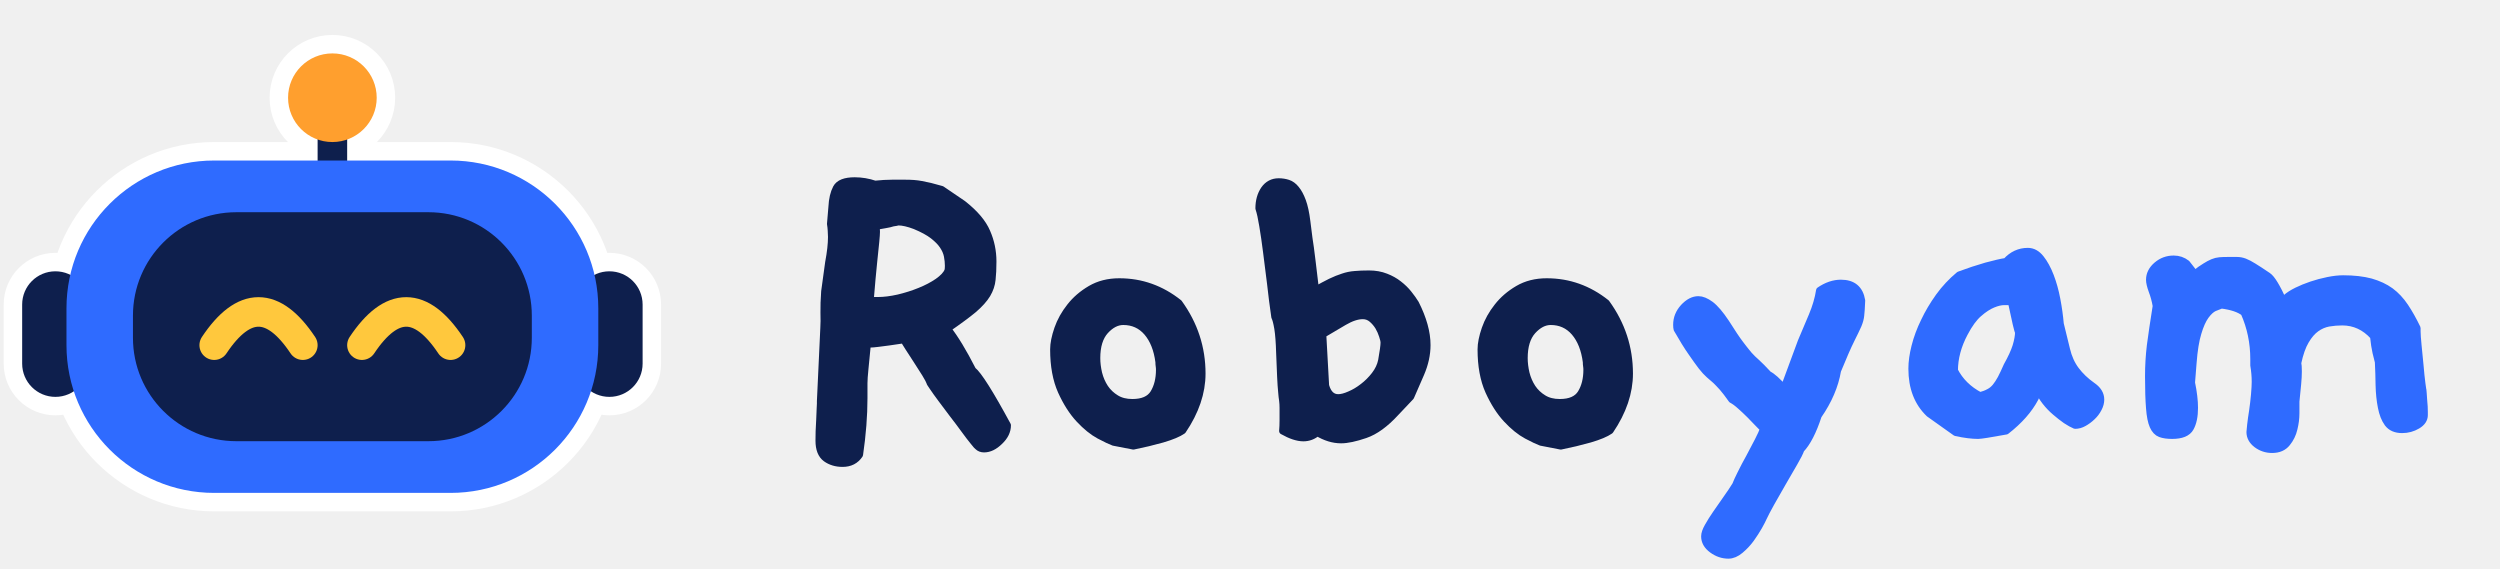
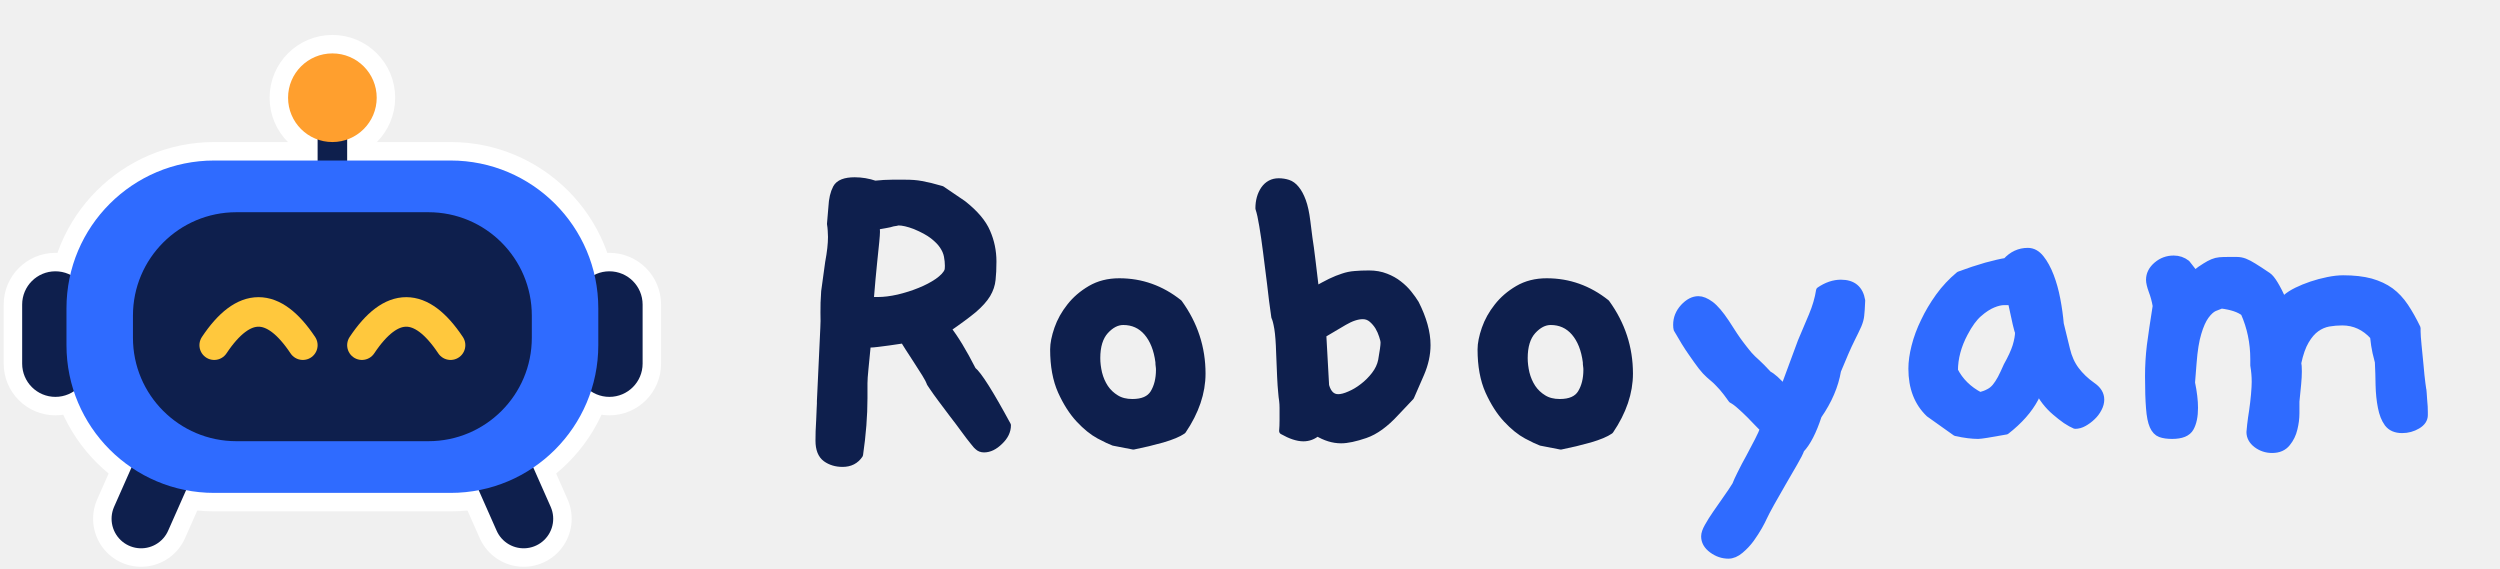
<svg xmlns="http://www.w3.org/2000/svg" viewBox="0 0 176 40" role="img" aria-label="Roboyam">
  <view id="wordmark" viewBox="56 0 117 40" preserveAspectRatio="xMinYMid meet" />
  <g transform="translate(0 10) scale(0.26) translate(-10 -57)">
    <g stroke="#FFFFFF" stroke-width="10" fill="#FFFFFF" stroke-linejoin="round">
      <line x1="100" y1="45" x2="100" y2="64" />
      <circle cx="100" cy="45" r="12" />
      <rect x="16" y="92" width="18" height="34" rx="9" />
      <rect x="166" y="92" width="18" height="34" rx="9" />
      <rect x="28" y="62" width="144" height="90" rx="40" />
    </g>
+     <line x1="61.05" y1="130" x2="48.21" y2="159" stroke="#FFFFFF" stroke-width="26" stroke-linecap="round" />
+     <line x1="138.95" y1="130" x2="151.79" y2="159" stroke="#FFFFFF" stroke-width="26" stroke-linecap="round" />
+     <line x1="61.05" y1="130" x2="48.21" y2="159" stroke="#0E1F4D" stroke-width="16" stroke-linecap="round" />
+     <line x1="138.95" y1="130" x2="151.79" y2="159" stroke="#0E1F4D" stroke-width="16" stroke-linecap="round" />
    <line x1="100" y1="45" x2="100" y2="64" stroke="#0E1F4D" stroke-width="8" stroke-linecap="round" />
    <circle cx="100" cy="45" r="12" fill="#FF9F2E" />
    <rect x="16" y="92" width="18" height="34" rx="9" fill="#0E1F4D" />
    <rect x="166" y="92" width="18" height="34" rx="9" fill="#0E1F4D" />
    <rect x="28" y="62" width="144" height="90" rx="40" fill="#2F6BFF" />
    <rect x="46" y="76" width="108" height="62" rx="28" fill="#0E1F4D" />
    <path d="M68 112 Q80 94 92 112" stroke="#FFC83D" stroke-width="8" fill="none" stroke-linecap="round" />
    <path d="M108 112 Q120 94 132 112" stroke="#FFC83D" stroke-width="8" fill="none" stroke-linecap="round" />
  </g>
  <path d="M70.92 29.94L70.92 29.94Q70.92 30.55 70.37 31.07Q69.83 31.60 69.28 31.60L69.28 31.60Q69.01 31.60 68.84 31.43L68.84 31.43Q68.81 31.43 68.54 31.09Q68.26 30.75 67.89 30.24Q67.52 29.73 67.07 29.15Q66.63 28.58 66.26 28.07Q65.88 27.56 65.66 27.23Q65.44 26.91 65.48 26.94L65.48 26.94Q65.41 26.74 65.14 26.30Q64.86 25.86 64.54 25.36Q64.22 24.87 63.95 24.45Q63.67 24.02 63.64 23.92L63.64 23.92Q63.57 23.92 63.27 23.97Q62.96 24.02 62.59 24.07Q62.21 24.12 61.82 24.17Q61.43 24.22 61.23 24.22L61.23 24.22L61.06 24.22Q60.95 25.28 60.89 25.96Q60.82 26.64 60.82 26.98L60.82 26.98L60.82 28.03Q60.82 29.87 60.51 32.01L60.51 32.01Q60.10 32.62 59.32 32.62L59.32 32.62Q58.64 32.62 58.15 32.27Q57.66 31.91 57.66 31.02L57.66 31.02Q57.66 30.75 57.67 30.36Q57.69 29.97 57.71 29.56Q57.72 29.15 57.74 28.83Q57.76 28.51 57.76 28.41L57.76 28.41L57.76 28.24L58.00 23.10Q58.03 22.66 58.01 22.01Q58.00 21.37 58.06 20.52L58.06 20.52L58.34 18.48Q58.54 17.42 58.54 16.68L58.54 16.68Q58.54 16.44 58.52 16.22Q58.51 16.00 58.47 15.76L58.47 15.76Q58.47 15.76 58.57 14.57L58.57 14.57Q58.61 13.75 58.88 13.24Q59.15 12.73 60.17 12.73L60.17 12.73Q60.89 12.73 61.60 12.97L61.60 12.97Q62.28 12.90 62.81 12.90Q63.33 12.90 63.71 12.90L63.71 12.90Q64.05 12.90 64.32 12.92Q64.59 12.94 64.86 12.99Q65.14 13.04 65.48 13.12Q65.82 13.21 66.29 13.34L66.29 13.34L67.79 14.36Q69.05 15.35 69.47 16.34Q69.90 17.32 69.90 18.41L69.90 18.41Q69.90 19.16 69.84 19.68Q69.79 20.21 69.49 20.72Q69.18 21.23 68.54 21.78Q67.89 22.32 66.70 23.14L66.70 23.14Q67.48 24.12 68.47 26.06L68.47 26.06Q69.08 26.54 70.92 29.94ZM66.73 19.09L66.73 19.09Q66.77 18.95 66.77 18.72L66.77 18.72Q66.77 18.38 66.70 18.02Q66.63 17.66 66.39 17.30Q66.16 16.95 65.70 16.59Q65.24 16.23 64.42 15.89L64.42 15.89Q63.71 15.62 63.23 15.62L63.23 15.62Q63.10 15.66 62.86 15.69L62.86 15.69Q62.65 15.76 62.35 15.81Q62.04 15.86 61.67 15.93L61.67 15.93Q61.70 16.13 61.70 16.32Q61.70 16.51 61.65 17.02Q61.60 17.53 61.50 18.48Q61.40 19.43 61.26 21.13L61.26 21.13Q61.40 21.16 61.53 21.16Q61.67 21.16 61.80 21.16L61.80 21.16Q62.45 21.16 63.25 20.98Q64.05 20.79 64.76 20.50Q65.48 20.21 66.02 19.84Q66.56 19.46 66.73 19.09Z" fill="#0E1F4D" stroke="#0E1F4D" stroke-width="0.5" stroke-linejoin="round" />
  <path d="M83.26 30.31L83.26 30.31Q82.82 30.62 81.83 30.91Q80.84 31.19 79.79 31.40L79.79 31.40L78.40 31.13Q78.09 31.02 77.39 30.65Q76.70 30.28 75.98 29.51Q75.27 28.75 74.72 27.54Q74.18 26.33 74.18 24.60L74.18 24.60Q74.18 23.99 74.47 23.15Q74.76 22.32 75.34 21.59Q75.91 20.86 76.78 20.35Q77.65 19.84 78.80 19.84L78.80 19.84Q81.12 19.84 82.99 21.33L82.99 21.33Q84.62 23.58 84.62 26.30L84.62 26.30Q84.62 28.30 83.26 30.31ZM81.59 25.48L81.59 25.48Q81.42 24.16 80.76 23.39Q80.10 22.63 79.08 22.63L79.08 22.63Q78.40 22.63 77.80 23.29Q77.21 23.95 77.21 25.21L77.21 25.21Q77.21 25.72 77.34 26.28Q77.48 26.84 77.78 27.30Q78.09 27.76 78.57 28.05Q79.04 28.34 79.72 28.34L79.72 28.34Q80.81 28.34 81.22 27.68Q81.63 27.01 81.63 26.03L81.63 26.03Q81.63 25.89 81.61 25.77Q81.59 25.65 81.59 25.48Z" fill="#0E1F4D" stroke="#0E1F4D" stroke-width="0.5" stroke-linejoin="round" />
  <path d="M99.65 21.37L99.65 21.37Q100.46 22.97 100.46 24.29L100.46 24.29Q100.46 25.28 100.02 26.30L100.02 26.30L99.31 27.93L98.25 29.05Q97.16 30.24 96.11 30.60Q95.06 30.96 94.41 30.96L94.41 30.96Q93.59 30.96 92.74 30.45L92.74 30.45Q92.30 30.82 91.76 30.82L91.76 30.82Q91.15 30.82 90.30 30.34L90.30 30.34Q90.33 30.00 90.33 29.60Q90.33 29.19 90.33 28.71L90.33 28.71Q90.33 28.44 90.30 28.20Q90.26 27.96 90.23 27.57Q90.19 27.18 90.16 26.54Q90.13 25.89 90.09 24.84L90.09 24.84Q90.06 23.75 89.96 23.12Q89.85 22.49 89.75 22.32L89.75 22.32Q89.58 21.16 89.45 19.97Q89.31 18.78 89.17 17.75Q89.04 16.71 88.90 15.89Q88.77 15.08 88.63 14.67L88.63 14.67Q88.63 13.89 89.00 13.34Q89.38 12.80 90.02 12.80L90.02 12.80Q90.36 12.80 90.67 12.90Q90.98 13.00 91.23 13.31Q91.49 13.62 91.69 14.16Q91.89 14.70 92.00 15.59L92.00 15.59Q92.10 16.44 92.15 16.78Q92.20 17.12 92.25 17.46Q92.30 17.80 92.37 18.41Q92.44 19.02 92.61 20.42L92.61 20.42Q93.22 20.08 93.68 19.85Q94.14 19.63 94.55 19.50Q94.95 19.36 95.38 19.33Q95.80 19.29 96.38 19.29L96.38 19.29Q97.03 19.29 97.56 19.50Q98.08 19.70 98.47 20.01Q98.86 20.31 99.15 20.67Q99.44 21.03 99.65 21.37ZM97.27 25.38L97.27 25.38Q97.44 24.43 97.44 24.12L97.44 24.12Q97.44 23.95 97.33 23.63Q97.23 23.31 97.05 23Q96.86 22.69 96.59 22.46Q96.31 22.22 95.94 22.22L95.94 22.22Q95.36 22.22 94.61 22.66Q93.87 23.10 93.12 23.54L93.12 23.54L93.32 27.15Q93.56 28.00 94.21 28.00L94.21 28.00Q94.55 28.00 95.02 27.79Q95.50 27.59 95.96 27.23Q96.42 26.88 96.79 26.40Q97.16 25.92 97.27 25.38Z" fill="#0E1F4D" stroke="#0E1F4D" stroke-width="0.5" stroke-linejoin="round" />
  <path d="M113.35 30.31L113.35 30.31Q112.91 30.62 111.92 30.91Q110.93 31.19 109.88 31.40L109.88 31.40L108.49 31.13Q108.18 31.02 107.48 30.65Q106.79 30.28 106.07 29.51Q105.36 28.75 104.81 27.54Q104.27 26.33 104.27 24.60L104.27 24.60Q104.27 23.99 104.56 23.15Q104.85 22.32 105.43 21.59Q106.00 20.86 106.87 20.35Q107.74 19.84 108.89 19.84L108.89 19.84Q111.21 19.84 113.08 21.33L113.08 21.33Q114.71 23.58 114.71 26.30L114.71 26.30Q114.71 28.30 113.35 30.31ZM111.68 25.48L111.68 25.48Q111.51 24.16 110.85 23.39Q110.19 22.63 109.17 22.63L109.17 22.63Q108.49 22.63 107.89 23.29Q107.30 23.95 107.30 25.21L107.30 25.21Q107.30 25.72 107.43 26.28Q107.57 26.84 107.87 27.30Q108.18 27.76 108.66 28.05Q109.13 28.34 109.81 28.34L109.81 28.34Q110.90 28.34 111.31 27.68Q111.72 27.01 111.72 26.03L111.72 26.03Q111.72 25.89 111.70 25.77Q111.68 25.65 111.68 25.48Z" fill="#0E1F4D" stroke="#0E1F4D" stroke-width="0.5" stroke-linejoin="round" />
  <path d="M131.06 21.16L131.06 21.16Q131.03 21.91 130.99 22.22Q130.96 22.52 130.81 22.88Q130.65 23.24 130.31 23.92Q129.97 24.60 129.36 26.09L129.36 26.09Q129.09 27.69 128.00 29.26L128.00 29.26Q127.46 30.92 126.78 31.64L126.78 31.64Q126.68 31.94 126.30 32.59Q125.93 33.23 125.50 33.97Q125.08 34.70 124.69 35.39Q124.30 36.09 124.13 36.46L124.13 36.46Q124.06 36.63 123.82 37.06Q123.58 37.48 123.26 37.93Q122.94 38.37 122.51 38.73Q122.09 39.08 121.68 39.08L121.68 39.08Q121.07 39.08 120.54 38.69Q120.01 38.30 120.01 37.76L120.01 37.76Q120.01 37.48 120.25 37.06Q120.49 36.63 120.83 36.14Q121.17 35.65 121.54 35.12Q121.92 34.59 122.19 34.15L122.19 34.15Q122.29 33.88 122.56 33.34Q122.83 32.79 123.16 32.20Q123.48 31.60 123.77 31.04Q124.06 30.48 124.16 30.17L124.16 30.17Q124.06 30.11 123.79 29.82Q123.51 29.53 123.19 29.20Q122.87 28.88 122.53 28.58Q122.19 28.27 121.92 28.13L121.92 28.13Q121.54 27.59 121.27 27.28Q121.00 26.98 120.78 26.77Q120.56 26.57 120.32 26.37Q120.08 26.16 119.79 25.79Q119.50 25.41 119.08 24.80Q118.65 24.19 118.07 23.17L118.07 23.17Q118.04 23.07 118.04 22.86L118.04 22.86Q118.04 22.18 118.53 21.64Q119.03 21.10 119.57 21.10L119.57 21.10Q119.94 21.10 120.42 21.45Q120.90 21.81 121.51 22.73L121.51 22.73Q122.15 23.75 122.51 24.22Q122.87 24.70 123.12 24.99Q123.38 25.28 123.67 25.53Q123.96 25.79 124.50 26.37L124.50 26.37Q124.91 26.57 125.59 27.35L125.59 27.35L126.81 24.05Q127.19 23.17 127.58 22.23Q127.97 21.30 128.10 20.45L128.10 20.45Q128.85 19.94 129.60 19.94L129.60 19.94Q130.86 19.94 131.06 21.16Z" fill="#2F6BFF" stroke="#2F6BFF" stroke-width="0.5" stroke-linejoin="round" />
  <path d="M147.28 27.15L147.28 27.15Q147.89 27.56 147.89 28.13L147.89 28.13Q147.89 28.44 147.72 28.76Q147.55 29.09 147.28 29.34Q147.01 29.60 146.70 29.77Q146.40 29.94 146.09 29.94L146.09 29.94Q145.82 29.83 145.44 29.58Q145.07 29.32 144.70 29.00Q144.32 28.68 144.00 28.27Q143.68 27.86 143.51 27.45L143.51 27.45L143.27 28.03Q142.62 29.26 141.23 30.34L141.23 30.34Q139.53 30.65 139.26 30.65L139.26 30.65Q138.61 30.65 137.69 30.45L137.69 30.45L135.82 29.12Q134.60 27.96 134.60 25.96L134.60 25.96Q134.60 25.24 134.82 24.38Q135.04 23.51 135.47 22.63Q135.89 21.74 136.50 20.89Q137.11 20.04 137.93 19.36L137.93 19.36Q138.92 18.99 139.83 18.73Q140.75 18.48 141.23 18.41L141.23 18.41Q141.87 17.70 142.76 17.70L142.76 17.70Q143.27 17.70 143.66 18.19Q144.05 18.68 144.34 19.43Q144.63 20.18 144.80 21.08Q144.97 21.98 145.04 22.80L145.04 22.80L145.48 24.60Q145.68 25.45 146.14 26.06Q146.60 26.67 147.28 27.15ZM142.11 23.37L142.11 23.37Q142.04 23.34 141.60 21.23L141.60 21.23Q141.43 21.23 141.09 21.23Q140.75 21.23 140.29 21.42Q139.83 21.61 139.31 22.06Q138.78 22.52 138.30 23.44L138.30 23.44Q137.59 24.77 137.59 26.09L137.59 26.09Q138.17 27.22 139.39 27.86L139.39 27.86Q139.77 27.76 140.02 27.62Q140.28 27.49 140.48 27.25Q140.68 27.01 140.87 26.66Q141.06 26.30 141.30 25.75L141.30 25.75Q141.74 24.97 141.93 24.38Q142.11 23.78 142.11 23.37Z" fill="#2F6BFF" stroke="#2F6BFF" stroke-width="0.5" stroke-linejoin="round" />
  <path d="M170.67 29.02L170.67 29.22Q170.67 29.66 170.18 29.95Q169.69 30.24 169.11 30.24L169.11 30.24Q168.43 30.24 168.10 29.80Q167.78 29.36 167.65 28.66Q167.51 27.96 167.49 27.11Q167.48 26.26 167.44 25.48L167.44 25.48Q167.37 25.24 167.27 24.80Q167.17 24.36 167.10 23.68L167.10 23.68Q166.18 22.66 164.89 22.66L164.89 22.66Q164.42 22.66 163.94 22.74Q163.46 22.83 163.06 23.12Q162.65 23.41 162.31 23.99Q161.97 24.56 161.76 25.55L161.76 25.55Q161.80 25.72 161.80 26.16L161.80 26.16Q161.80 26.54 161.75 27.06Q161.70 27.59 161.63 28.27L161.63 28.27L161.63 28.44Q161.63 28.58 161.63 29.10Q161.63 29.63 161.49 30.19Q161.36 30.75 161.00 31.19Q160.64 31.64 159.96 31.64L159.96 31.64Q159.35 31.64 158.87 31.28Q158.40 30.92 158.40 30.41L158.40 30.41Q158.40 30.34 158.45 29.90Q158.50 29.46 158.59 28.90Q158.67 28.34 158.72 27.78Q158.77 27.22 158.77 26.88L158.77 26.88Q158.77 26.30 158.67 25.72L158.67 25.72L158.67 25.28Q158.67 23.54 157.99 22.01L157.99 22.01Q157.48 21.61 156.39 21.47L156.39 21.47Q156.19 21.54 155.88 21.67Q155.58 21.81 155.27 22.23Q154.96 22.66 154.73 23.44Q154.49 24.22 154.39 25.55L154.39 25.55L154.28 26.94Q154.49 27.96 154.49 28.71L154.49 28.71Q154.49 29.60 154.20 30.12Q153.91 30.65 152.92 30.65L152.92 30.65Q152.41 30.65 152.09 30.53Q151.77 30.41 151.58 29.99Q151.39 29.56 151.33 28.73Q151.26 27.90 151.26 26.50L151.26 26.50Q151.26 25.38 151.39 24.31Q151.53 23.24 151.80 21.54L151.80 21.54Q151.70 20.96 151.51 20.47Q151.33 19.97 151.33 19.70L151.33 19.70Q151.33 19.12 151.84 18.68Q152.35 18.24 153.03 18.24L153.03 18.24Q153.54 18.24 153.94 18.55L153.94 18.55L154.52 19.29Q154.93 18.95 155.24 18.77Q155.54 18.58 155.78 18.48Q156.02 18.38 156.26 18.36Q156.49 18.34 156.80 18.34L156.80 18.34Q157.24 18.34 157.50 18.34Q157.75 18.34 158.02 18.44Q158.30 18.55 158.65 18.77Q159.01 18.99 159.66 19.43L159.66 19.43Q160.06 19.70 160.74 21.20L160.74 21.20L160.95 20.96Q161.22 20.72 161.70 20.48Q162.17 20.25 162.73 20.06Q163.29 19.87 163.89 19.75Q164.48 19.63 164.96 19.63L164.96 19.63Q166.08 19.63 166.90 19.85Q167.71 20.08 168.29 20.50Q168.87 20.93 169.31 21.59Q169.75 22.25 170.16 23.10L170.16 23.10L170.16 23.34Q170.16 23.61 170.23 24.33Q170.30 25.04 170.37 25.75Q170.43 26.47 170.50 27.00Q170.57 27.52 170.57 27.45L170.57 27.45Q170.57 27.49 170.59 27.68Q170.60 27.86 170.62 28.12Q170.64 28.37 170.66 28.63Q170.67 28.88 170.67 29.02L170.67 29.02Z" fill="#2F6BFF" stroke="#2F6BFF" stroke-width="0.5" stroke-linejoin="round" />
</svg>
